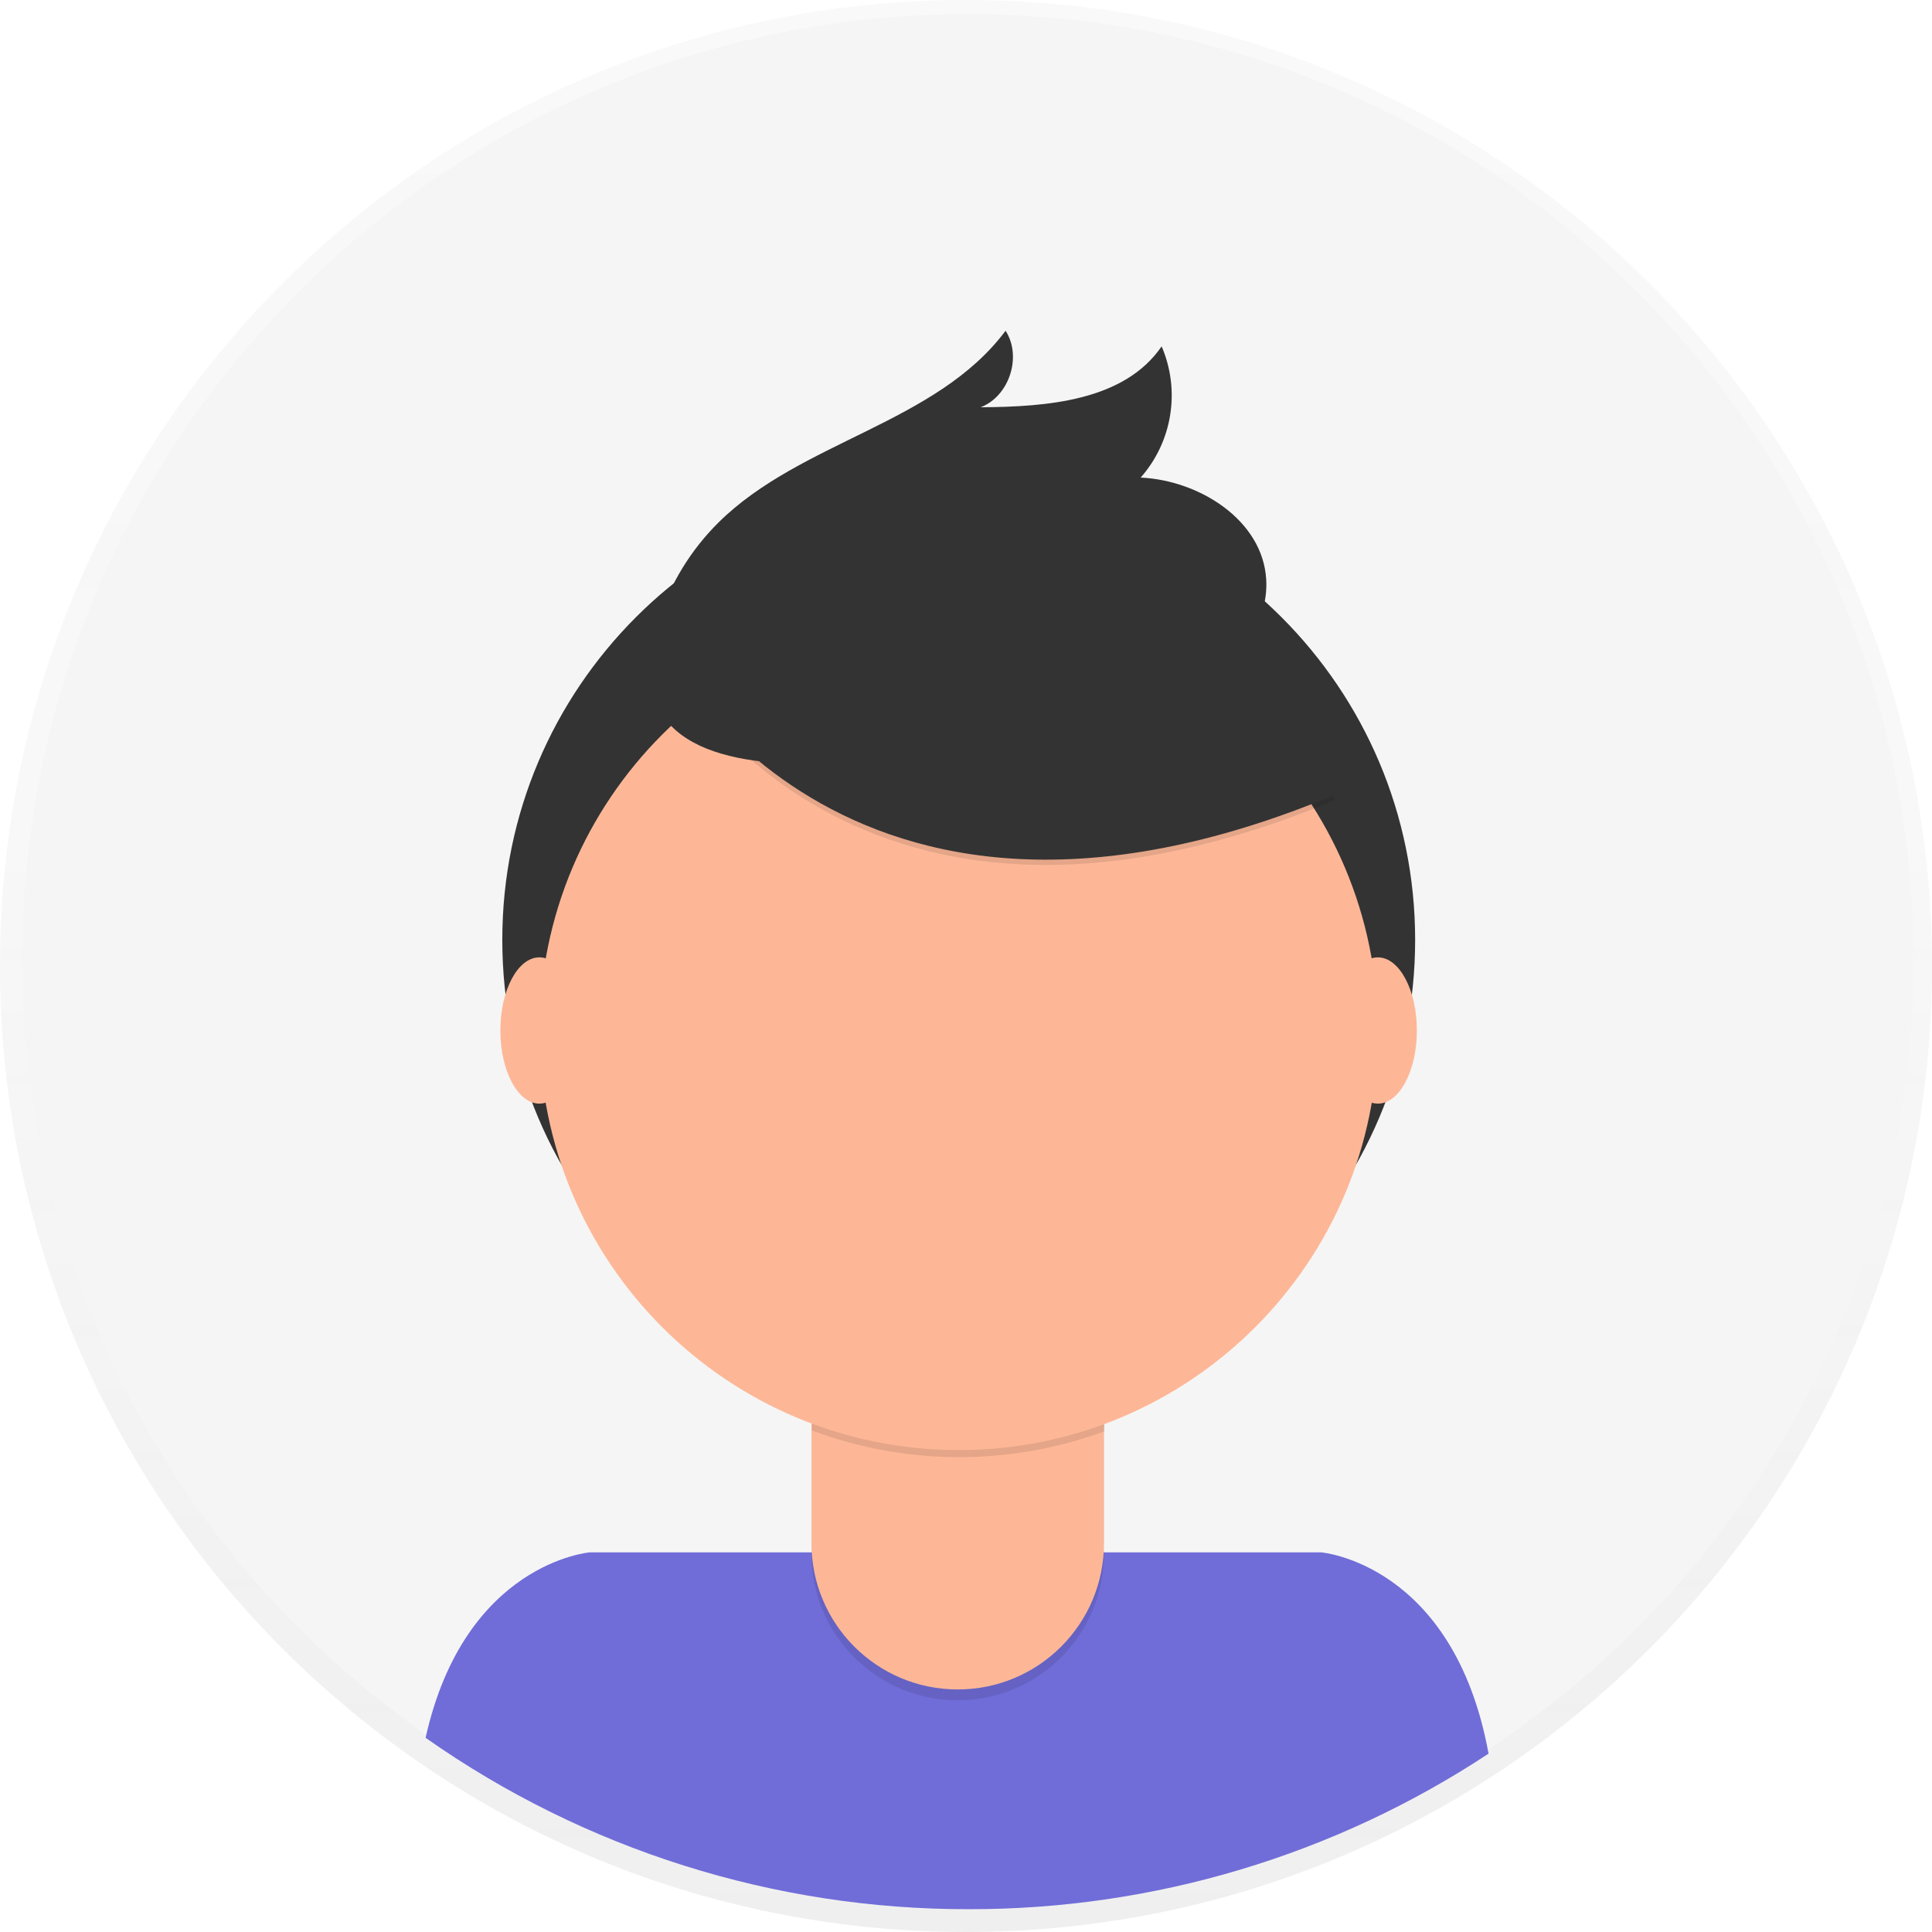
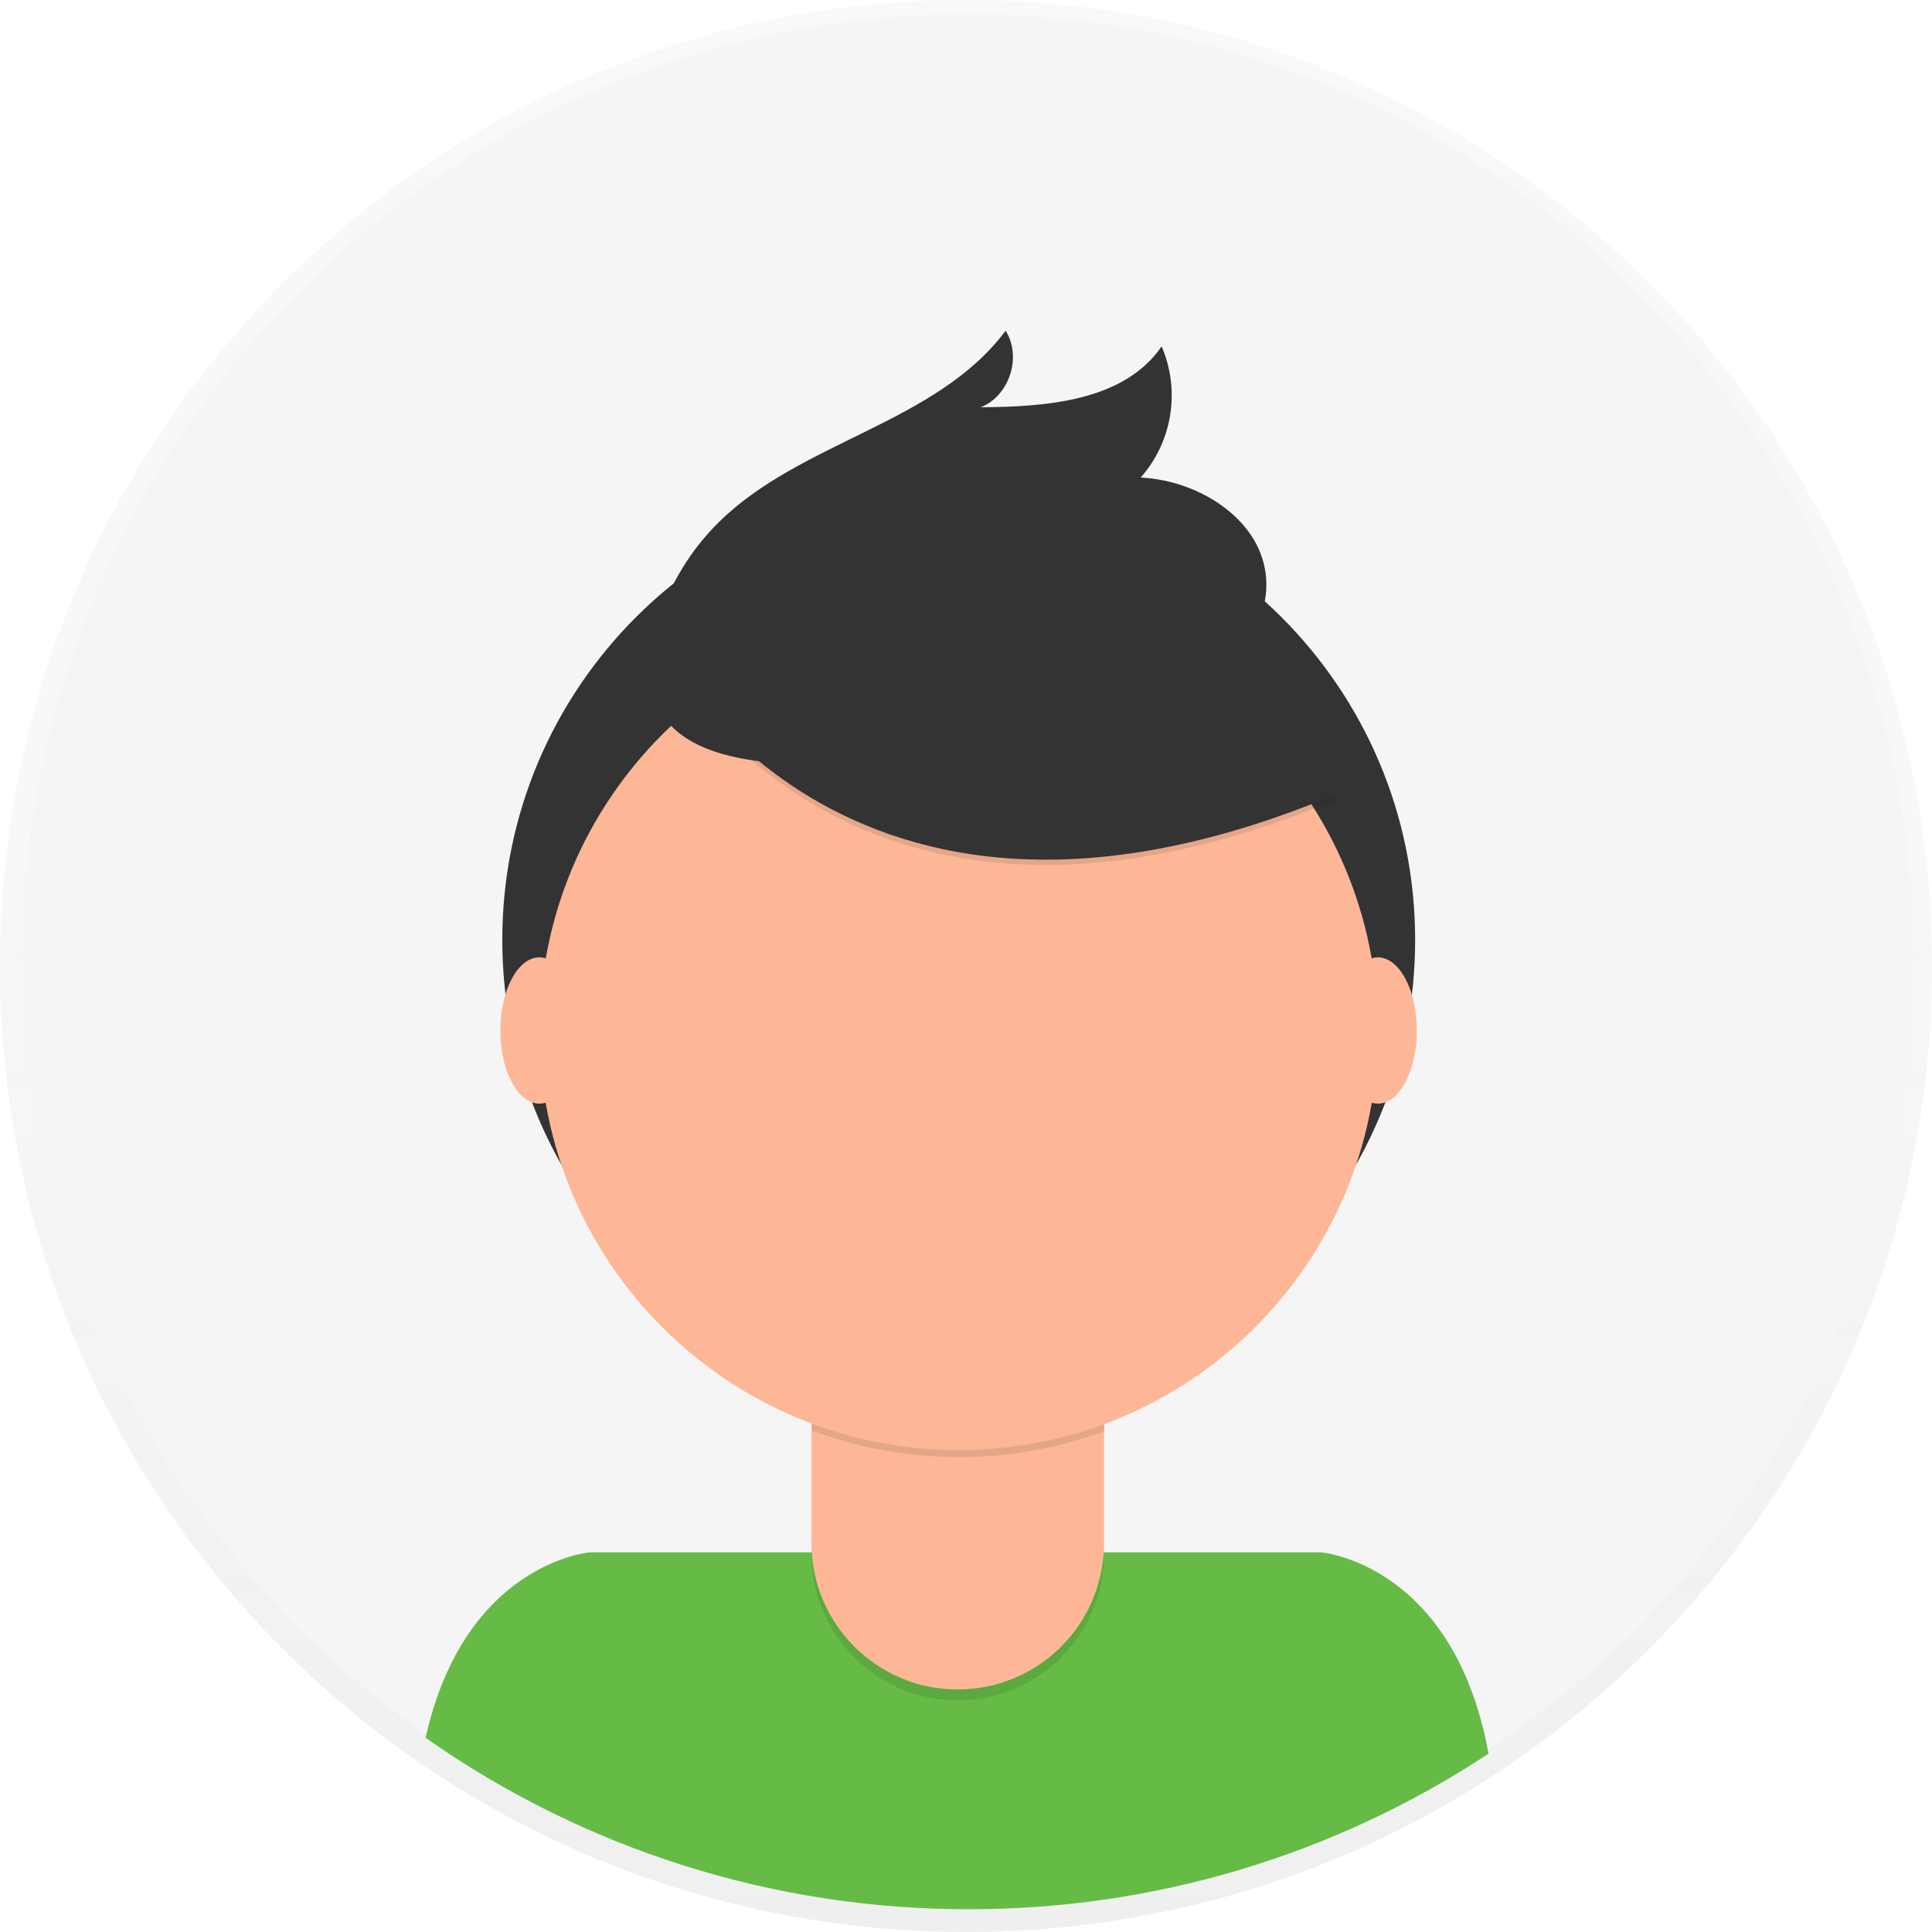
<svg xmlns="http://www.w3.org/2000/svg" id="457bf273-24a3-4fd8-a857-e9b918267d6a" data-name="Layer 1" width="698" height="698" viewBox="0 0 698 698">
  <defs>
    <linearGradient id="b247946c-c62f-4d08-994a-4c3d64e1e98f" x1="349" y1="698" x2="349" gradientUnits="userSpaceOnUse">
      <stop offset="0" stop-color="gray" stop-opacity="0.25" />
      <stop offset="0.54" stop-color="gray" stop-opacity="0.12" />
      <stop offset="1" stop-color="gray" stop-opacity="0.1" />
    </linearGradient>
  </defs>
  <g opacity="0.5">
    <circle cx="349" cy="349" r="349" fill="url(#b247946c-c62f-4d08-994a-4c3d64e1e98f)" />
  </g>
  <circle cx="349.68" cy="346.77" r="341.64" fill="#f5f5f5" />
-   <path d="M601,790.76a340,340,0,0,0,187.79-56.2c-12.59-68.8-60.5-72.72-60.5-72.72H464.09s-45.21,3.71-59.33,67A340.07,340.07,0,0,0,601,790.76Z" transform="translate(-251 -101)" fill="#706dd8" />
+   <path d="M601,790.76a340,340,0,0,0,187.79-56.2c-12.59-68.8-60.5-72.72-60.5-72.72H464.09s-45.21,3.71-59.33,67A340.07,340.07,0,0,0,601,790.76Z" transform="translate(-251 -101)" fill="#65bb46" />
  <circle cx="346.37" cy="339.57" r="164.9" fill="#333" />
  <path d="M293.15,476.92H398.81a0,0,0,0,1,0,0v84.53A52.83,52.83,0,0,1,346,614.28h0a52.83,52.83,0,0,1-52.83-52.83V476.92a0,0,0,0,1,0,0Z" opacity="0.1" />
  <path d="M296.5,473h99a3.35,3.35,0,0,1,3.35,3.35v81.18A52.83,52.83,0,0,1,346,610.37h0a52.83,52.83,0,0,1-52.83-52.83V476.35A3.35,3.35,0,0,1,296.5,473Z" fill="#fdb797" />
  <path d="M544.34,617.82a152.07,152.07,0,0,0,105.66.29v-13H544.34Z" transform="translate(-251 -101)" opacity="0.1" />
  <circle cx="346.37" cy="372.44" r="151.45" fill="#fdb797" />
  <path d="M489.49,335.68S553.32,465.24,733.37,390l-41.92-65.73-74.31-26.67Z" transform="translate(-251 -101)" opacity="0.1" />
  <path d="M489.49,333.78s63.83,129.56,243.88,54.3l-41.92-65.73-74.31-26.67Z" transform="translate(-251 -101)" fill="#333" />
  <path d="M488.93,325a87.49,87.49,0,0,1,21.69-35.27c29.79-29.45,78.63-35.66,103.68-69.24,6,9.32,1.36,23.65-9,27.65,24-.16,51.81-2.26,65.38-22a44.89,44.89,0,0,1-7.57,47.4c21.27,1,44,15.4,45.34,36.65.92,14.16-8,27.56-19.59,35.68s-25.71,11.85-39.56,14.9C608.86,369.7,462.54,407.07,488.93,325Z" transform="translate(-251 -101)" fill="#333" />
  <ellipse cx="194.86" cy="372.3" rx="14.09" ry="26.42" fill="#fdb797" />
  <ellipse cx="497.8" cy="372.3" rx="14.09" ry="26.42" fill="#fdb797" />
</svg>
